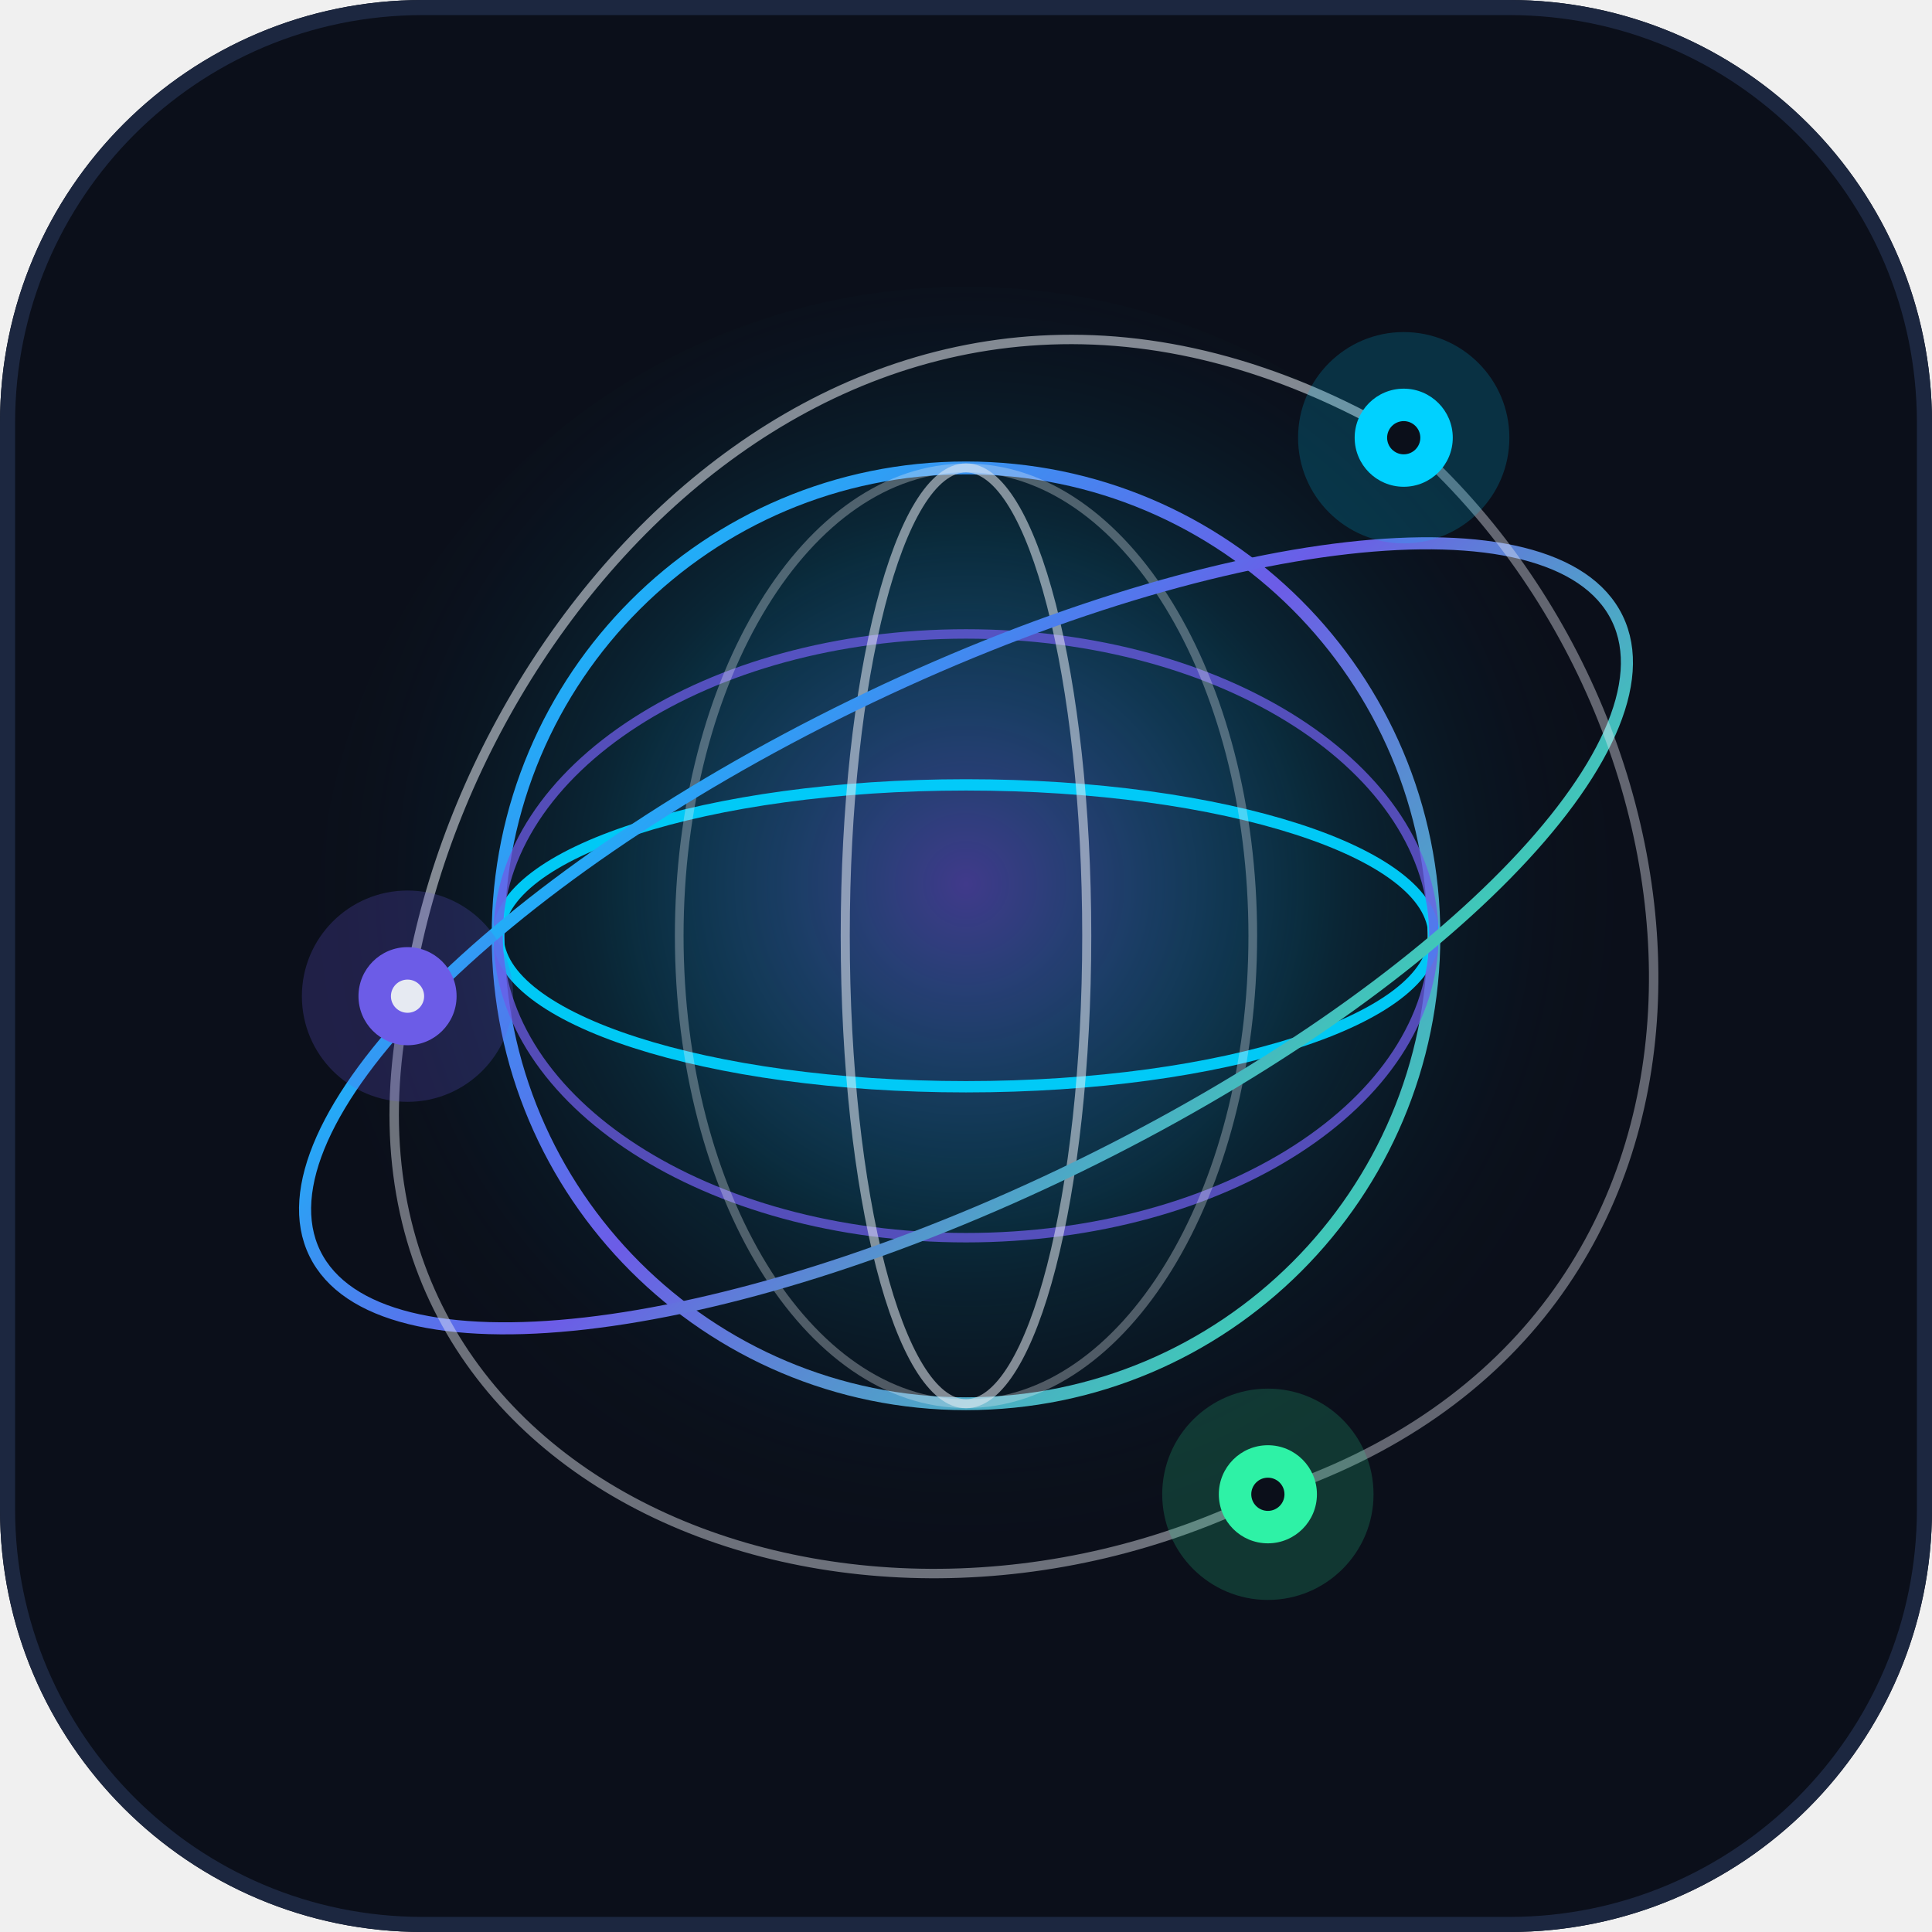
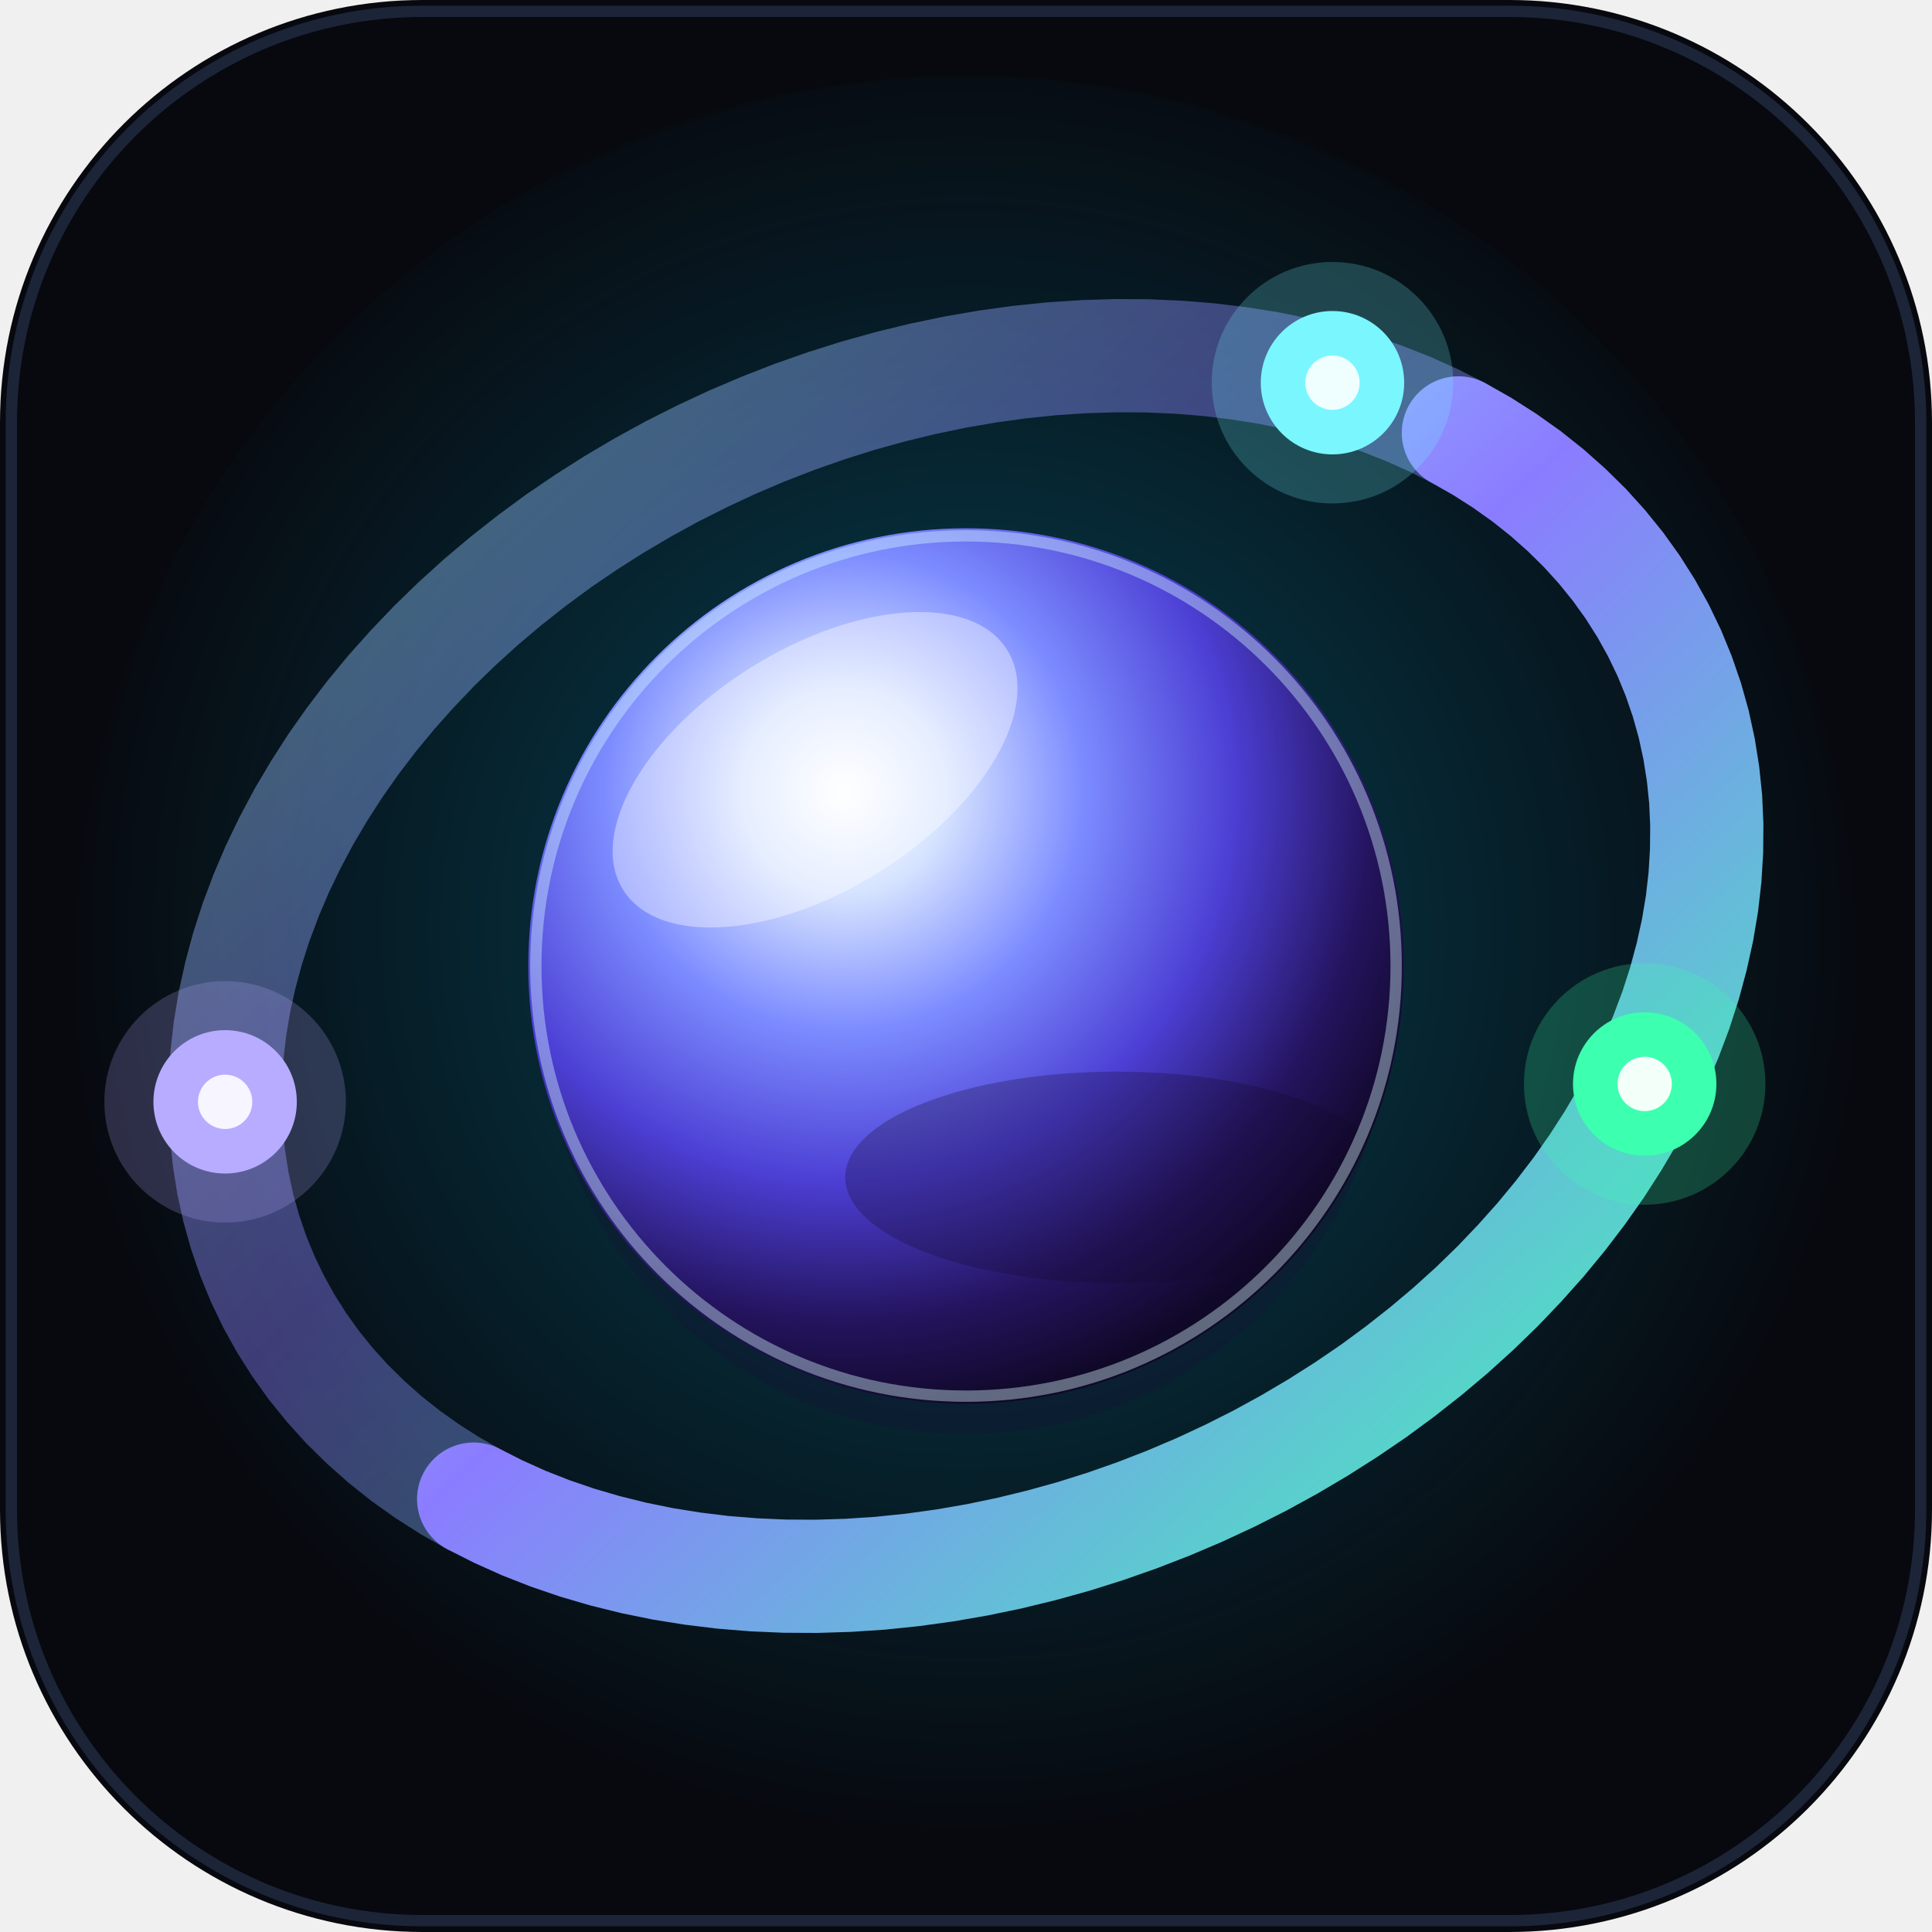
<svg xmlns="http://www.w3.org/2000/svg" width="256" height="256" viewBox="0 0 256 256" role="img" aria-labelledby="title desc">
  <defs>
-     <linearGradient id="ring" x1="0" y1="0" x2="1" y2="1">
-       <stop offset="0" stop-color="#00D1FF" />
-       <stop offset="0.48" stop-color="#6C5CE7" />
+     <radialGradient id="dark-core" cx="36%" cy="30%" r="72%">
+       <stop offset="0" stop-color="#FFFFFF" />
+       <stop offset="0.16" stop-color="#D7E4FF" />
+       <stop offset="0.38" stop-color="#7C8CFF" />
+       <stop offset="0.62" stop-color="#4C3FD4" />
+       <stop offset="0.84" stop-color="#24145F" />
+       <stop offset="1" stop-color="#100828" />
+     </radialGradient>
+     <radialGradient id="dark-glow" cx="50%" cy="48%" r="50%">
+       <stop offset="0" stop-color="#6C5CE7" stop-opacity="0.55" />
+       <stop offset="0.45" stop-color="#00D1FF" stop-opacity="0.16" />
+       <stop offset="1" stop-color="#00D1FF" stop-opacity="0" />
+     </radialGradient>
+     <linearGradient id="dark-ring" x1="0" y1="0" x2="1" y2="1">
+       <stop offset="0" stop-color="#9AF7FF" />
+       <stop offset="0.45" stop-color="#8B7CFF" />
+       <stop offset="1" stop-color="#3DFFB0" />
+     </linearGradient>
+     <linearGradient id="dark-bar" x1="0" y1="0" x2="1" y2="0">
+       <stop offset="0" stop-color="#6C5CE7" />
+       <stop offset="0.5" stop-color="#00D1FF" />
      <stop offset="1" stop-color="#2EF2A6" />
    </linearGradient>
-     <radialGradient id="glow" cx="50%" cy="46%" r="52%">
-       <stop offset="0" stop-color="#6C5CE7" stop-opacity="0.55" />
-       <stop offset="0.55" stop-color="#00D1FF" stop-opacity="0.12" />
-       <stop offset="1" stop-color="#0B0F1A" stop-opacity="0" />
-     </radialGradient>
+     <clipPath id="dark-disc">
+       <circle cx="128" cy="128" r="58" />
+     </clipPath>
  </defs>
-   <rect width="256" height="256" rx="56" fill="#0B0F1A" />
-   <rect x="1" y="1" width="254" height="254" rx="55" fill="none" stroke="#1C2740" stroke-width="2" />
-   <circle cx="128" cy="124" r="86" fill="url(#glow)" />
-   <g fill="none" stroke-linecap="round">
-     <ellipse cx="128" cy="124" rx="62" ry="62" stroke="url(#ring)" stroke-width="1.7" />
-     <ellipse cx="128" cy="124" rx="62" ry="20" stroke="#00D1FF" stroke-opacity="0.95" stroke-width="1.5" />
-     <ellipse cx="128" cy="124" rx="62" ry="40" stroke="#6C5CE7" stroke-opacity="0.75" stroke-width="1.25" />
-     <ellipse cx="128" cy="124" rx="16" ry="62" stroke="#E6EAF2" stroke-opacity="0.55" stroke-width="1.2" />
-     <ellipse cx="128" cy="124" rx="38" ry="62" stroke="#E6EAF2" stroke-opacity="0.32" stroke-width="1.15" />
-     <ellipse cx="128" cy="124" rx="96" ry="34" transform="rotate(-26 128 124)" stroke="url(#ring)" stroke-width="1.6" />
-     <path d="M186 58C118 18 62 78 54 132" stroke="#E6EAF2" stroke-opacity="0.55" stroke-width="1.25" />
-     <path d="M54 132C40 196 112 226 168 198" stroke="#E6EAF2" stroke-opacity="0.45" stroke-width="1.25" />
-     <path d="M168 198C236 176 230 96 186 58" stroke="#E6EAF2" stroke-opacity="0.4" stroke-width="1.25" />
-   </g>
-   <g>
-     <circle cx="186" cy="58" r="14" fill="#00D1FF" fill-opacity="0.18" />
-     <circle cx="186" cy="58" r="6.5" fill="#00D1FF" />
-     <circle cx="186" cy="58" r="2.2" fill="#0B0F1A" />
-     <circle cx="54" cy="132" r="14" fill="#6C5CE7" fill-opacity="0.22" />
-     <circle cx="54" cy="132" r="6.5" fill="#6C5CE7" />
-     <circle cx="54" cy="132" r="2.2" fill="#E6EAF2" />
-     <circle cx="168" cy="198" r="14" fill="#2EF2A6" fill-opacity="0.18" />
-     <circle cx="168" cy="198" r="6.5" fill="#2EF2A6" />
-     <circle cx="168" cy="198" r="2.2" fill="#0B0F1A" />
+   <rect width="256" height="256" rx="56" fill="#07090F" />
+   <rect x="1.5" y="1.5" width="253" height="253" rx="54.5" fill="none" stroke="#1C2438" stroke-width="1.5" />
+   <g id="dark-mark">
+     <circle cx="128" cy="128" r="118" fill="url(#dark-glow)" />
+     <path d="M 62.76 198.64 L 59.62 196.86 L 56.61 194.94 L 53.74 192.90 L 51.01 190.73 L 48.43 188.44 L 45.99 186.04 L 43.72 183.53 L 41.60 180.91 L 39.65 178.19 L 37.87 175.38 L 36.26 172.48 L 34.82 169.49 L 33.56 166.42 L 32.48 163.28 L 31.58 160.07 L 30.87 156.80 L 30.34 153.48 L 29.99 150.10 L 29.84 146.69 L 29.87 143.24 L 30.08 139.76 L 30.48 136.26 L 31.07 132.74 L 31.85 129.21 L 32.80 125.69 L 33.94 122.16 L 35.26 118.65 L 36.75 115.15 L 38.42 111.68 L 40.25 108.24 L 42.26 104.84 L 44.42 101.48 L 46.75 98.17 L 49.23 94.92 L 51.86 91.73 L 54.64 88.62 L 57.55 85.57 L 60.60 82.61 L 63.78 79.73 L 67.08 76.95 L 70.50 74.26 L 74.02 71.67 L 77.65 69.20 L 81.38 66.83 L 85.19 64.58 L 89.08 62.45 L 93.05 60.45 L 97.09 58.57 L 101.18 56.83 L 105.33 55.22 L 109.52 53.75 L 113.74 52.42 L 117.99 51.24 L 122.26 50.20 L 126.54 49.31 L 130.82 48.57 L 135.10 47.98 L 139.36 47.54 L 143.61 47.26 L 147.82 47.13 L 152.00 47.15 L 156.13 47.33 L 160.20 47.66 L 164.22 48.15 L 168.16 48.78 L 172.03 49.57 L 175.82 50.51 L 179.51 51.59 L 183.11 52.82 L 186.60 54.19 L 189.98 55.71 L 193.24 57.36" fill="none" stroke="url(#dark-ring)" stroke-width="15" stroke-linecap="round" stroke-opacity="0.42" />
+     <circle cx="128" cy="134" r="56" fill="#1A1038" fill-opacity="0.28" />
+     <circle cx="128" cy="128" r="58" fill="url(#dark-core)" />
+     <g clip-path="url(#dark-disc)">
+       <ellipse cx="108" cy="102" rx="30" ry="16" fill="#FFFFFF" fill-opacity="0.38" transform="rotate(-32 108 102)" />
+       <ellipse cx="148" cy="156" rx="36" ry="14" fill="#12082A" fill-opacity="0.28" />
+     </g>
+     <circle cx="128" cy="128" r="57" fill="none" stroke="#D8FBFF" stroke-opacity="0.4" stroke-width="1.5" />
+     <path d="M 193.24 57.36 L 196.38 59.14 L 199.39 61.06 L 202.26 63.10 L 204.99 65.27 L 207.57 67.56 L 210.01 69.96 L 212.28 72.47 L 214.40 75.09 L 216.35 77.81 L 218.13 80.62 L 219.74 83.52 L 221.18 86.51 L 222.44 89.58 L 223.52 92.72 L 224.42 95.93 L 225.13 99.20 L 225.66 102.52 L 226.01 105.90 L 226.16 109.31 L 226.13 112.76 L 225.92 116.24 L 225.52 119.74 L 224.93 123.26 L 224.15 126.79 L 223.20 130.31 L 222.06 133.84 L 220.74 137.35 L 219.25 140.85 L 217.58 144.32 L 215.75 147.76 L 213.74 151.16 L 211.58 154.52 L 209.25 157.83 L 206.77 161.08 L 204.14 164.27 L 201.36 167.38 L 198.45 170.43 L 195.40 173.39 L 192.22 176.27 L 188.92 179.05 L 185.50 181.74 L 181.98 184.33 L 178.35 186.80 L 174.62 189.17 L 170.81 191.42 L 166.92 193.55 L 162.95 195.55 L 158.91 197.43 L 154.82 199.17 L 150.67 200.78 L 146.48 202.25 L 142.26 203.58 L 138.01 204.76 L 133.74 205.80 L 129.46 206.69 L 125.18 207.43 L 120.90 208.02 L 116.64 208.46 L 112.39 208.74 L 108.18 208.87 L 104.00 208.85 L 99.87 208.67 L 95.80 208.34 L 91.78 207.85 L 87.84 207.22 L 83.97 206.43 L 80.18 205.49 L 76.49 204.41 L 72.89 203.18 L 69.40 201.81 L 66.02 200.29 L 62.76 198.64" fill="none" stroke="url(#dark-ring)" stroke-width="15" stroke-linecap="round" />
+     <circle cx="176.56" cy="50.71" r="16" fill="#7AF6FF" fill-opacity="0.22" />
+     <circle cx="176.56" cy="50.71" r="9.5" fill="#7AF6FF" />
+     <circle cx="176.56" cy="50.71" r="3.6" fill="#EFFFFF" />
+     <circle cx="29.83" cy="146.00" r="16" fill="#B7ACFF" fill-opacity="0.22" />
+     <circle cx="29.83" cy="146.00" r="9.5" fill="#B7ACFF" />
+     <circle cx="29.83" cy="146.00" r="3.6" fill="#F7F5FF" />
+     <circle cx="217.93" cy="143.63" r="16" fill="#3DFFB0" fill-opacity="0.22" />
+     <circle cx="217.93" cy="143.63" r="9.5" fill="#3DFFB0" />
+     <circle cx="217.93" cy="143.63" r="3.6" fill="#F3FFF9" />
  </g>
</svg>
